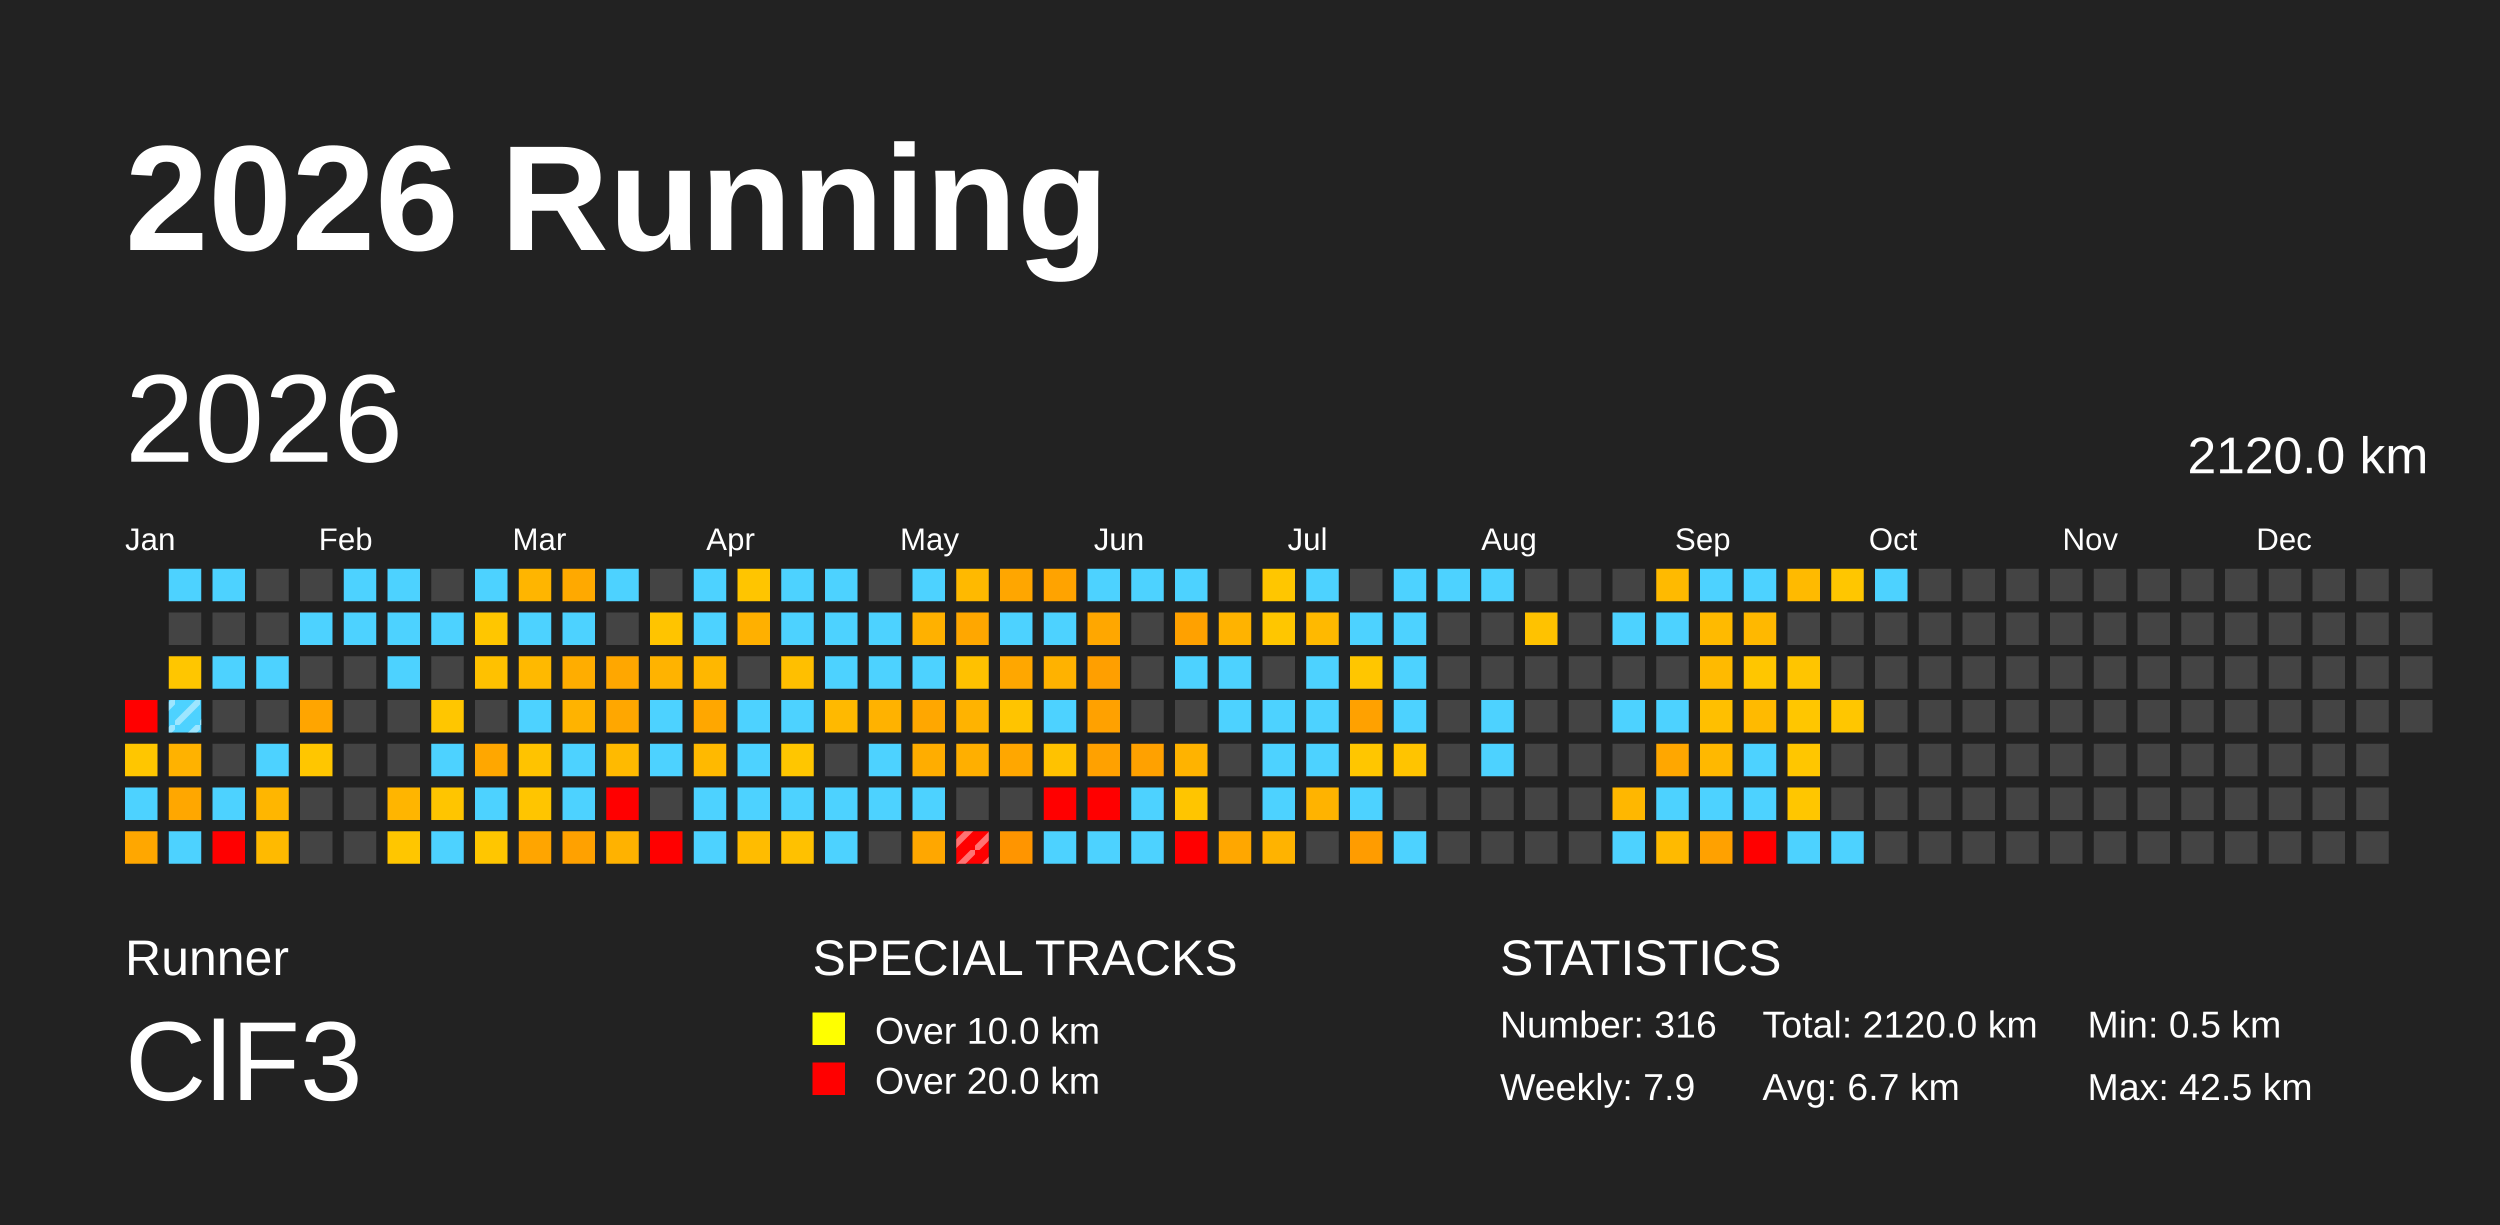
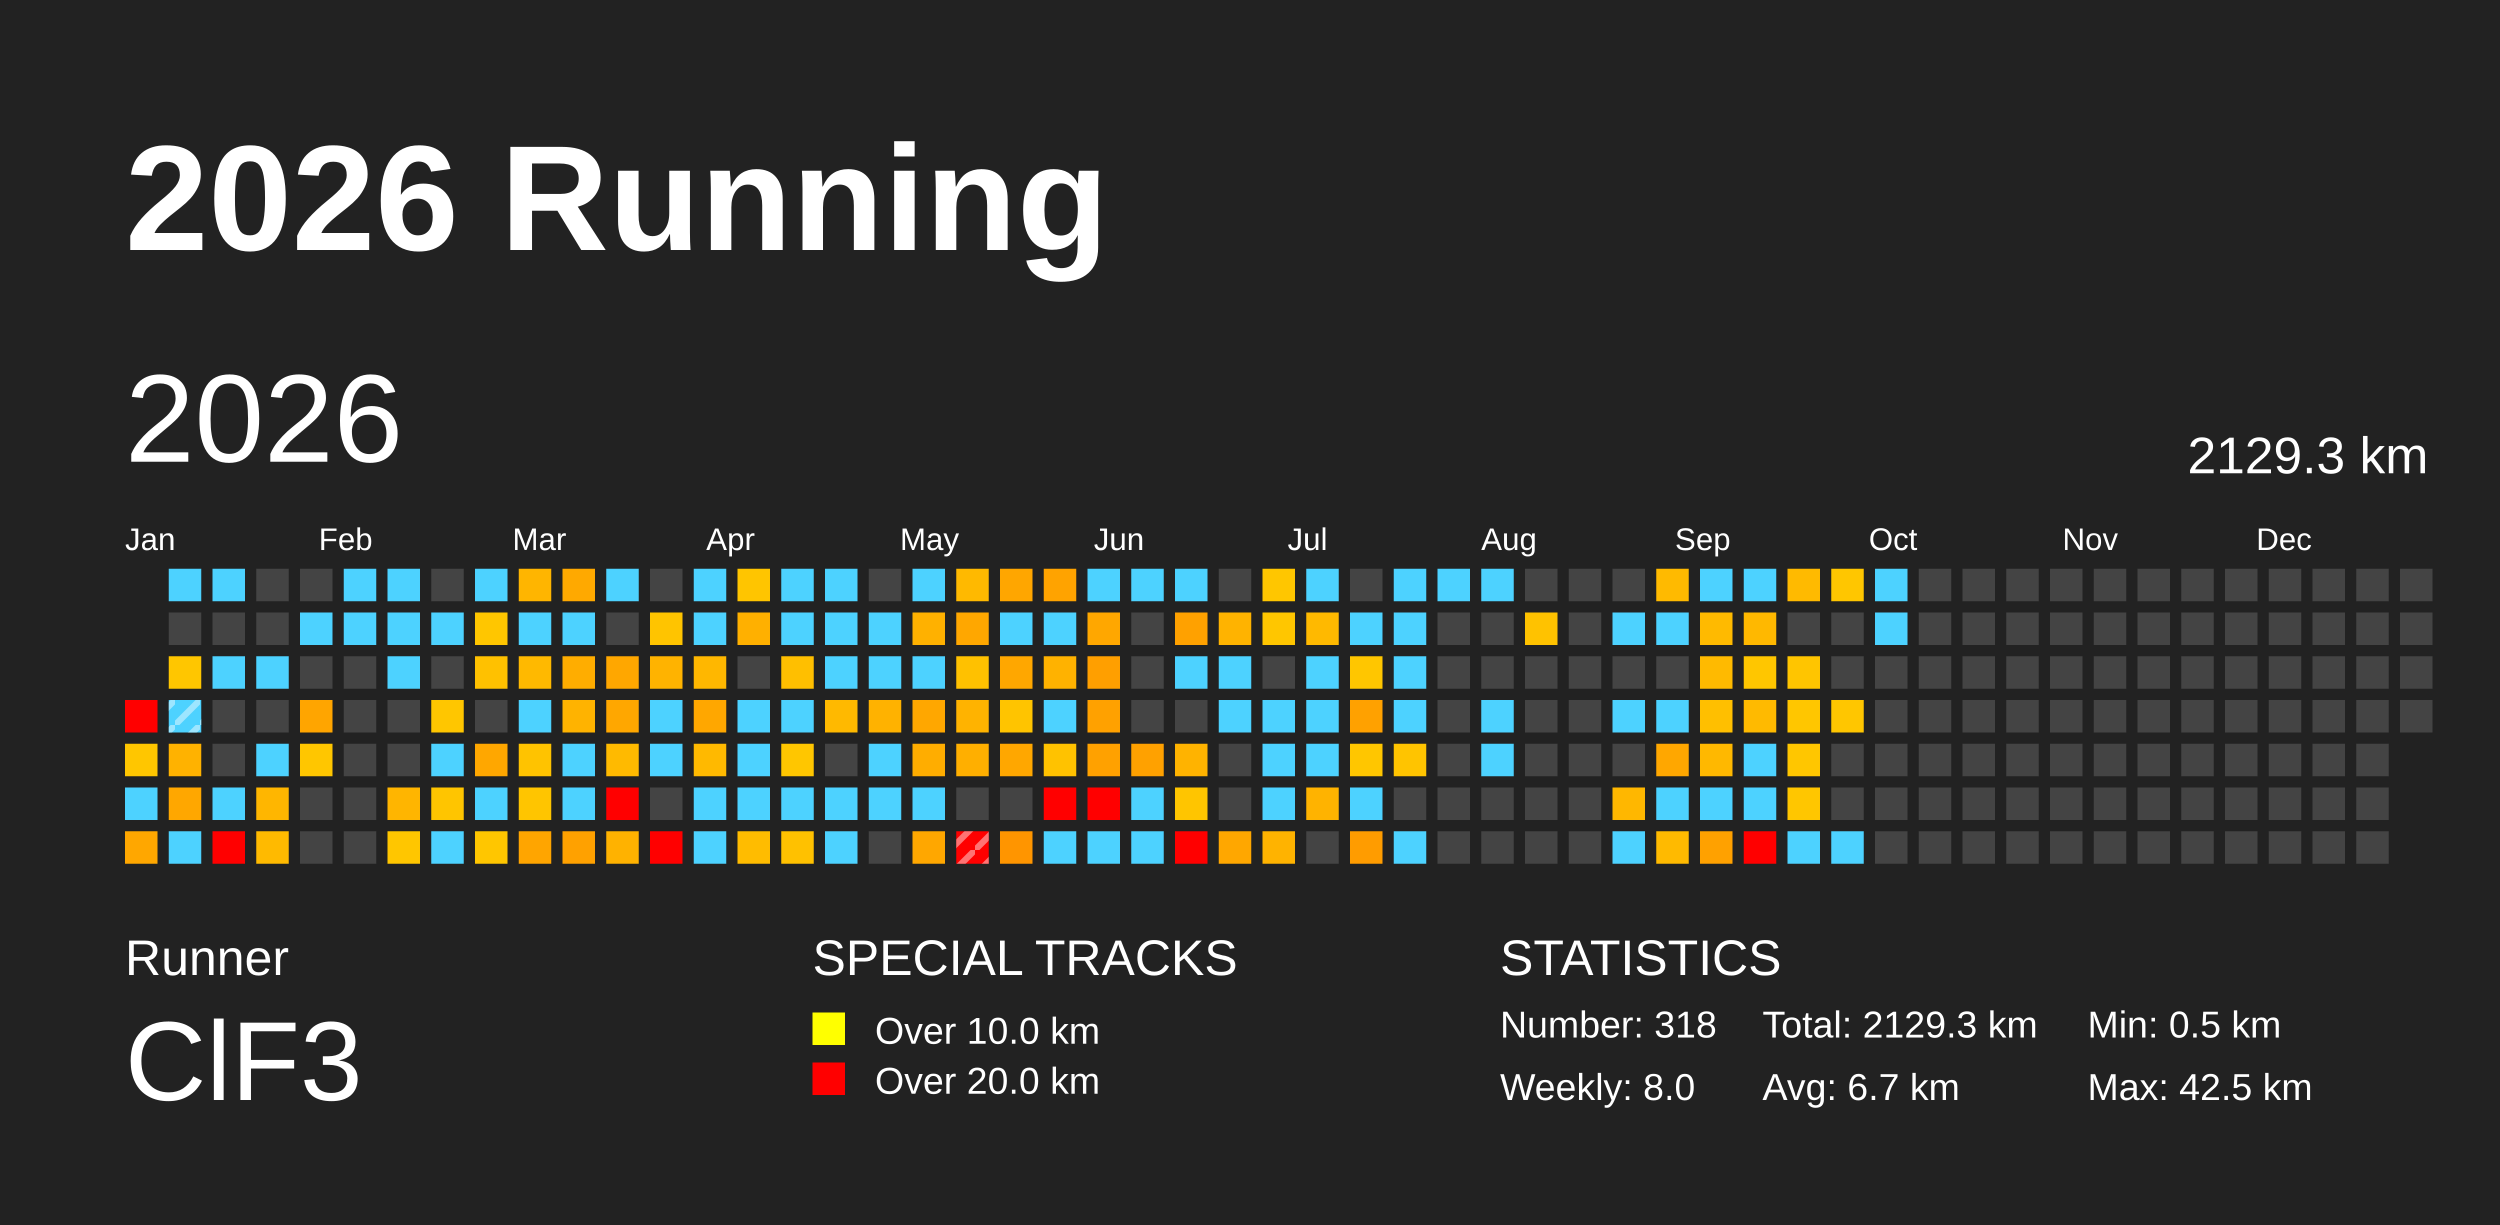
<svg xmlns="http://www.w3.org/2000/svg" baseProfile="full" height="98mm" version="1.1" viewBox="0,0,200,98" width="200mm">
  <defs>
    <pattern height="2" id="indoor-stripe" patternUnits="userSpaceOnUse" width="2">
      <line stroke="white" stroke-opacity="0.45" stroke-width="0.5" x1="0" x2="2" y1="2" y2="0" />
    </pattern>
  </defs>
  <rect fill="#222222" height="98" width="200" x="0" y="0" />
  <text fill="#FFFFFF" style="font-size:12px; font-family:Arial; font-weight:bold;" x="10" y="20">2026 Running</text>
  <text fill="#FFFFFF" style="font-size:4px; font-family:Arial" x="10" y="78">Runner</text>
  <text fill="#FFFFFF" style="font-size:9px; font-family:Arial" x="10" y="88">ClF3</text>
  <text fill="#FFFFFF" style="font-size:4px; font-family:Arial" x="65" y="78">SPECIAL TRACKS</text>
  <rect fill="yellow" height="2.6" width="2.6" x="65" y="81" />
  <text fill="#FFFFFF" style="font-size:3px; font-family:Arial" x="70" y="83.5">Over 10.0 km</text>
  <rect fill="red" height="2.6" width="2.6" x="65" y="85" />
  <text fill="#FFFFFF" style="font-size:3px; font-family:Arial" x="70" y="87.5">Over 20.0 km</text>
  <text fill="#FFFFFF" style="font-size:4px; font-family:Arial" x="120" y="78">STATISTICS</text>
-   <text fill="#FFFFFF" style="font-size:3px; font-family:Arial" x="120" y="83">Number: 316</text>
-   <text fill="#FFFFFF" style="font-size:3px; font-family:Arial" x="120" y="88">Weekly: 7.9</text>
-   <text fill="#FFFFFF" style="font-size:3px; font-family:Arial" x="141" y="83">Total: 2120.0 km</text>
+   <text fill="#FFFFFF" style="font-size:3px; font-family:Arial" x="120" y="83">Number: 318</text>
+   <text fill="#FFFFFF" style="font-size:3px; font-family:Arial" x="120" y="88">Weekly: 8.0</text>
+   <text fill="#FFFFFF" style="font-size:3px; font-family:Arial" x="141" y="83">Total: 2129.3 km</text>
  <text fill="#FFFFFF" style="font-size:3px; font-family:Arial" x="141" y="88">Avg: 6.7 km</text>
  <text fill="#FFFFFF" style="font-size:3px; font-family:Arial" x="167" y="83">Min: 0.5 km</text>
  <text fill="#FFFFFF" style="font-size:3px; font-family:Arial" x="167" y="88">Max: 42.5 km</text>
  <text dominant-baseline="hanging" fill="#FFFFFF" style="font-size:10.0px; font-family:Arial;" x="10" y="30">2026</text>
-   <text dominant-baseline="hanging" fill="#FFFFFF" style="font-size:4.125px; font-family:Arial;" x="175" y="35">2120.0 km</text>
+   <text dominant-baseline="hanging" fill="#FFFFFF" style="font-size:4.125px; font-family:Arial;" x="175" y="35">2129.3 km</text>
  <text fill="#FFFFFF" style="font-size:2.5px; font-family:Arial" x="10.0" y="44">Jan</text>
  <text fill="#FFFFFF" style="font-size:2.5px; font-family:Arial" x="25.5" y="44">Feb</text>
  <text fill="#FFFFFF" style="font-size:2.5px; font-family:Arial" x="41.0" y="44">Mar</text>
  <text fill="#FFFFFF" style="font-size:2.5px; font-family:Arial" x="56.5" y="44">Apr</text>
  <text fill="#FFFFFF" style="font-size:2.5px; font-family:Arial" x="72.0" y="44">May</text>
  <text fill="#FFFFFF" style="font-size:2.5px; font-family:Arial" x="87.5" y="44">Jun</text>
  <text fill="#FFFFFF" style="font-size:2.5px; font-family:Arial" x="103.0" y="44">Jul</text>
  <text fill="#FFFFFF" style="font-size:2.5px; font-family:Arial" x="118.5" y="44">Aug</text>
  <text fill="#FFFFFF" style="font-size:2.5px; font-family:Arial" x="134.0" y="44">Sep</text>
  <text fill="#FFFFFF" style="font-size:2.5px; font-family:Arial" x="149.5" y="44">Oct</text>
  <text fill="#FFFFFF" style="font-size:2.5px; font-family:Arial" x="165.0" y="44">Nov</text>
  <text fill="#FFFFFF" style="font-size:2.5px; font-family:Arial" x="180.5" y="44">Dec</text>
  <rect fill="red" height="2.6" width="2.6" x="10.0" y="56.0" />
  <rect fill="#ffc600" height="2.6" width="2.6" x="10.0" y="59.5" />
  <rect fill="#4dd2ff" height="2.6" width="2.6" x="10.0" y="63.0" />
  <rect fill="#ffa700" height="2.6" width="2.6" x="10.0" y="66.5" />
  <rect fill="#4dd2ff" height="2.6" width="2.6" x="13.5" y="45.5" />
  <rect fill="#444444" height="2.6" width="2.6" x="13.5" y="49.0" />
  <rect fill="#ffc600" height="2.6" width="2.6" x="13.5" y="52.5" />
  <rect fill="#4dd2ff" height="2.6" width="2.6" x="13.5" y="56.0" />
  <rect fill="url(#indoor-stripe)" height="2.6" style="pointer-events: none;" width="2.6" x="13.5" y="56.0" />
  <rect fill="#ffb200" height="2.6" width="2.6" x="13.5" y="59.5" />
  <rect fill="#ffa700" height="2.6" width="2.6" x="13.5" y="63.0" />
  <rect fill="#4dd2ff" height="2.6" width="2.6" x="13.5" y="66.5" />
  <rect fill="#4dd2ff" height="2.6" width="2.6" x="17.0" y="45.5" />
  <rect fill="#444444" height="2.6" width="2.6" x="17.0" y="49.0" />
  <rect fill="#4dd2ff" height="2.6" width="2.6" x="17.0" y="52.5" />
  <rect fill="#444444" height="2.6" width="2.6" x="17.0" y="56.0" />
  <rect fill="#444444" height="2.6" width="2.6" x="17.0" y="59.5" />
  <rect fill="#4dd2ff" height="2.6" width="2.6" x="17.0" y="63.0" />
  <rect fill="red" height="2.6" width="2.6" x="17.0" y="66.5" />
  <rect fill="#444444" height="2.6" width="2.6" x="20.5" y="45.5" />
  <rect fill="#444444" height="2.6" width="2.6" x="20.5" y="49.0" />
  <rect fill="#4dd2ff" height="2.6" width="2.6" x="20.5" y="52.5" />
  <rect fill="#444444" height="2.6" width="2.6" x="20.5" y="56.0" />
  <rect fill="#4dd2ff" height="2.6" width="2.6" x="20.5" y="59.5" />
  <rect fill="#ffb600" height="2.6" width="2.6" x="20.5" y="63.0" />
  <rect fill="#ffba00" height="2.6" width="2.6" x="20.5" y="66.5" />
  <rect fill="#444444" height="2.6" width="2.6" x="24.0" y="45.5" />
  <rect fill="#4dd2ff" height="2.6" width="2.6" x="24.0" y="49.0" />
  <rect fill="#444444" height="2.6" width="2.6" x="24.0" y="52.5" />
  <rect fill="#ffa500" height="2.6" width="2.6" x="24.0" y="56.0" />
  <rect fill="#ffc600" height="2.6" width="2.6" x="24.0" y="59.5" />
  <rect fill="#444444" height="2.6" width="2.6" x="24.0" y="63.0" />
  <rect fill="#444444" height="2.6" width="2.6" x="24.0" y="66.5" />
  <rect fill="#4dd2ff" height="2.6" width="2.6" x="27.5" y="45.5" />
  <rect fill="#4dd2ff" height="2.6" width="2.6" x="27.5" y="49.0" />
  <rect fill="#444444" height="2.6" width="2.6" x="27.5" y="52.5" />
  <rect fill="#444444" height="2.6" width="2.6" x="27.5" y="56.0" />
  <rect fill="#444444" height="2.6" width="2.6" x="27.5" y="59.5" />
  <rect fill="#444444" height="2.6" width="2.6" x="27.5" y="63.0" />
  <rect fill="#444444" height="2.6" width="2.6" x="27.5" y="66.5" />
  <rect fill="#4dd2ff" height="2.6" width="2.6" x="31.0" y="45.5" />
  <rect fill="#4dd2ff" height="2.6" width="2.6" x="31.0" y="49.0" />
  <rect fill="#4dd2ff" height="2.6" width="2.6" x="31.0" y="52.5" />
  <rect fill="#444444" height="2.6" width="2.6" x="31.0" y="56.0" />
  <rect fill="#444444" height="2.6" width="2.6" x="31.0" y="59.5" />
  <rect fill="#ffb500" height="2.6" width="2.6" x="31.0" y="63.0" />
  <rect fill="#ffc600" height="2.6" width="2.6" x="31.0" y="66.5" />
  <rect fill="#444444" height="2.6" width="2.6" x="34.5" y="45.5" />
  <rect fill="#4dd2ff" height="2.6" width="2.6" x="34.5" y="49.0" />
  <rect fill="#444444" height="2.6" width="2.6" x="34.5" y="52.5" />
  <rect fill="#ffc600" height="2.6" width="2.6" x="34.5" y="56.0" />
  <rect fill="#4dd2ff" height="2.6" width="2.6" x="34.5" y="59.5" />
  <rect fill="#ffc500" height="2.6" width="2.6" x="34.5" y="63.0" />
  <rect fill="#4dd2ff" height="2.6" width="2.6" x="34.5" y="66.5" />
  <rect fill="#4dd2ff" height="2.6" width="2.6" x="38.0" y="45.5" />
  <rect fill="#ffc600" height="2.6" width="2.6" x="38.0" y="49.0" />
  <rect fill="#ffc100" height="2.6" width="2.6" x="38.0" y="52.5" />
  <rect fill="#444444" height="2.6" width="2.6" x="38.0" y="56.0" />
  <rect fill="#ffa700" height="2.6" width="2.6" x="38.0" y="59.5" />
  <rect fill="#4dd2ff" height="2.6" width="2.6" x="38.0" y="63.0" />
  <rect fill="#ffc600" height="2.6" width="2.6" x="38.0" y="66.5" />
  <rect fill="#ffb500" height="2.6" width="2.6" x="41.5" y="45.5" />
  <rect fill="#4dd2ff" height="2.6" width="2.6" x="41.5" y="49.0" />
  <rect fill="#ffb900" height="2.6" width="2.6" x="41.5" y="52.5" />
  <rect fill="#4dd2ff" height="2.6" width="2.6" x="41.5" y="56.0" />
  <rect fill="#ffc300" height="2.6" width="2.6" x="41.5" y="59.5" />
  <rect fill="#ffc500" height="2.6" width="2.6" x="41.5" y="63.0" />
  <rect fill="#ffa500" height="2.6" width="2.6" x="41.5" y="66.5" />
  <rect fill="#ffa900" height="2.6" width="2.6" x="45.0" y="45.5" />
  <rect fill="#4dd2ff" height="2.6" width="2.6" x="45.0" y="49.0" />
  <rect fill="#ffad00" height="2.6" width="2.6" x="45.0" y="52.5" />
  <rect fill="#ffb300" height="2.6" width="2.6" x="45.0" y="56.0" />
  <rect fill="#4dd2ff" height="2.6" width="2.6" x="45.0" y="59.5" />
  <rect fill="#4dd2ff" height="2.6" width="2.6" x="45.0" y="63.0" />
  <rect fill="#ffa100" height="2.6" width="2.6" x="45.0" y="66.5" />
  <rect fill="#4dd2ff" height="2.6" width="2.6" x="48.5" y="45.5" />
  <rect fill="#444444" height="2.6" width="2.6" x="48.5" y="49.0" />
  <rect fill="#ffa700" height="2.6" width="2.6" x="48.5" y="52.5" />
  <rect fill="#ffa700" height="2.6" width="2.6" x="48.5" y="56.0" />
  <rect fill="#ffba00" height="2.6" width="2.6" x="48.5" y="59.5" />
  <rect fill="red" height="2.6" width="2.6" x="48.5" y="63.0" />
  <rect fill="#ffb200" height="2.6" width="2.6" x="48.5" y="66.5" />
  <rect fill="#444444" height="2.6" width="2.6" x="52.0" y="45.5" />
  <rect fill="#ffc400" height="2.6" width="2.6" x="52.0" y="49.0" />
  <rect fill="#ffb300" height="2.6" width="2.6" x="52.0" y="52.5" />
  <rect fill="#4dd2ff" height="2.6" width="2.6" x="52.0" y="56.0" />
  <rect fill="#4dd2ff" height="2.6" width="2.6" x="52.0" y="59.5" />
  <rect fill="#444444" height="2.6" width="2.6" x="52.0" y="63.0" />
  <rect fill="red" height="2.6" width="2.6" x="52.0" y="66.5" />
  <rect fill="#4dd2ff" height="2.6" width="2.6" x="55.5" y="45.5" />
  <rect fill="#4dd2ff" height="2.6" width="2.6" x="55.5" y="49.0" />
  <rect fill="#ffb700" height="2.6" width="2.6" x="55.5" y="52.5" />
  <rect fill="#ffa700" height="2.6" width="2.6" x="55.5" y="56.0" />
  <rect fill="#ffb900" height="2.6" width="2.6" x="55.5" y="59.5" />
  <rect fill="#4dd2ff" height="2.6" width="2.6" x="55.5" y="63.0" />
  <rect fill="#4dd2ff" height="2.6" width="2.6" x="55.5" y="66.5" />
  <rect fill="#ffc500" height="2.6" width="2.6" x="59.0" y="45.5" />
  <rect fill="#ffb000" height="2.6" width="2.6" x="59.0" y="49.0" />
  <rect fill="#444444" height="2.6" width="2.6" x="59.0" y="52.5" />
  <rect fill="#4dd2ff" height="2.6" width="2.6" x="59.0" y="56.0" />
  <rect fill="#4dd2ff" height="2.6" width="2.6" x="59.0" y="59.5" />
  <rect fill="#4dd2ff" height="2.6" width="2.6" x="59.0" y="63.0" />
  <rect fill="#ffbc00" height="2.6" width="2.6" x="59.0" y="66.5" />
  <rect fill="#4dd2ff" height="2.6" width="2.6" x="62.5" y="45.5" />
  <rect fill="#4dd2ff" height="2.6" width="2.6" x="62.5" y="49.0" />
  <rect fill="#ffbf00" height="2.6" width="2.6" x="62.5" y="52.5" />
  <rect fill="#4dd2ff" height="2.6" width="2.6" x="62.5" y="56.0" />
  <rect fill="#ffc600" height="2.6" width="2.6" x="62.5" y="59.5" />
  <rect fill="#4dd2ff" height="2.6" width="2.6" x="62.5" y="63.0" />
  <rect fill="#ffc100" height="2.6" width="2.6" x="62.5" y="66.5" />
  <rect fill="#4dd2ff" height="2.6" width="2.6" x="66.0" y="45.5" />
  <rect fill="#4dd2ff" height="2.6" width="2.6" x="66.0" y="49.0" />
  <rect fill="#4dd2ff" height="2.6" width="2.6" x="66.0" y="52.5" />
  <rect fill="#ffb900" height="2.6" width="2.6" x="66.0" y="56.0" />
  <rect fill="#444444" height="2.6" width="2.6" x="66.0" y="59.5" />
  <rect fill="#4dd2ff" height="2.6" width="2.6" x="66.0" y="63.0" />
  <rect fill="#4dd2ff" height="2.6" width="2.6" x="66.0" y="66.5" />
  <rect fill="#444444" height="2.6" width="2.6" x="69.5" y="45.5" />
  <rect fill="#4dd2ff" height="2.6" width="2.6" x="69.5" y="49.0" />
  <rect fill="#4dd2ff" height="2.6" width="2.6" x="69.5" y="52.5" />
  <rect fill="#ffb200" height="2.6" width="2.6" x="69.5" y="56.0" />
  <rect fill="#4dd2ff" height="2.6" width="2.6" x="69.5" y="59.5" />
  <rect fill="#4dd2ff" height="2.6" width="2.6" x="69.5" y="63.0" />
  <rect fill="#444444" height="2.6" width="2.6" x="69.5" y="66.5" />
  <rect fill="#4dd2ff" height="2.6" width="2.6" x="73.0" y="45.5" />
  <rect fill="#ffb100" height="2.6" width="2.6" x="73.0" y="49.0" />
  <rect fill="#4dd2ff" height="2.6" width="2.6" x="73.0" y="52.5" />
  <rect fill="#ffa700" height="2.6" width="2.6" x="73.0" y="56.0" />
  <rect fill="#ffad00" height="2.6" width="2.6" x="73.0" y="59.5" />
  <rect fill="#4dd2ff" height="2.6" width="2.6" x="73.0" y="63.0" />
  <rect fill="#ffa700" height="2.6" width="2.6" x="73.0" y="66.5" />
  <rect fill="#ffb900" height="2.6" width="2.6" x="76.5" y="45.5" />
  <rect fill="#ffa700" height="2.6" width="2.6" x="76.5" y="49.0" />
  <rect fill="#ffc100" height="2.6" width="2.6" x="76.5" y="52.5" />
  <rect fill="#ffb300" height="2.6" width="2.6" x="76.5" y="56.0" />
  <rect fill="#ffaf00" height="2.6" width="2.6" x="76.5" y="59.5" />
  <rect fill="#444444" height="2.6" width="2.6" x="76.5" y="63.0" />
  <rect fill="red" height="2.6" width="2.6" x="76.5" y="66.5" />
  <rect fill="url(#indoor-stripe)" height="2.6" style="pointer-events: none;" width="2.6" x="76.5" y="66.5" />
  <rect fill="#ffa600" height="2.6" width="2.6" x="80.0" y="45.5" />
  <rect fill="#4dd2ff" height="2.6" width="2.6" x="80.0" y="49.0" />
  <rect fill="#ffa700" height="2.6" width="2.6" x="80.0" y="52.5" />
  <rect fill="#ffc400" height="2.6" width="2.6" x="80.0" y="56.0" />
  <rect fill="#ffa700" height="2.6" width="2.6" x="80.0" y="59.5" />
  <rect fill="#444444" height="2.6" width="2.6" x="80.0" y="63.0" />
  <rect fill="#ff9500" height="2.6" width="2.6" x="80.0" y="66.5" />
  <rect fill="#ffa300" height="2.6" width="2.6" x="83.5" y="45.5" />
  <rect fill="#4dd2ff" height="2.6" width="2.6" x="83.5" y="49.0" />
  <rect fill="#ffb200" height="2.6" width="2.6" x="83.5" y="52.5" />
  <rect fill="#4dd2ff" height="2.6" width="2.6" x="83.5" y="56.0" />
  <rect fill="#ffc200" height="2.6" width="2.6" x="83.5" y="59.5" />
  <rect fill="red" height="2.6" width="2.6" x="83.5" y="63.0" />
  <rect fill="#4dd2ff" height="2.6" width="2.6" x="83.5" y="66.5" />
  <rect fill="#4dd2ff" height="2.6" width="2.6" x="87.0" y="45.5" />
  <rect fill="#ffa700" height="2.6" width="2.6" x="87.0" y="49.0" />
  <rect fill="#ff9f00" height="2.6" width="2.6" x="87.0" y="52.5" />
  <rect fill="#ffa100" height="2.6" width="2.6" x="87.0" y="56.0" />
  <rect fill="#ffa100" height="2.6" width="2.6" x="87.0" y="59.5" />
  <rect fill="red" height="2.6" width="2.6" x="87.0" y="63.0" />
  <rect fill="#4dd2ff" height="2.6" width="2.6" x="87.0" y="66.5" />
  <rect fill="#4dd2ff" height="2.6" width="2.6" x="90.5" y="45.5" />
  <rect fill="#444444" height="2.6" width="2.6" x="90.5" y="49.0" />
  <rect fill="#444444" height="2.6" width="2.6" x="90.5" y="52.5" />
  <rect fill="#444444" height="2.6" width="2.6" x="90.5" y="56.0" />
  <rect fill="#ffa100" height="2.6" width="2.6" x="90.5" y="59.5" />
  <rect fill="#4dd2ff" height="2.6" width="2.6" x="90.5" y="63.0" />
  <rect fill="#4dd2ff" height="2.6" width="2.6" x="90.5" y="66.5" />
  <rect fill="#4dd2ff" height="2.6" width="2.6" x="94.0" y="45.5" />
  <rect fill="#ffa100" height="2.6" width="2.6" x="94.0" y="49.0" />
  <rect fill="#4dd2ff" height="2.6" width="2.6" x="94.0" y="52.5" />
  <rect fill="#444444" height="2.6" width="2.6" x="94.0" y="56.0" />
  <rect fill="#ffb300" height="2.6" width="2.6" x="94.0" y="59.5" />
  <rect fill="#ffc500" height="2.6" width="2.6" x="94.0" y="63.0" />
  <rect fill="red" height="2.6" width="2.6" x="94.0" y="66.5" />
  <rect fill="#444444" height="2.6" width="2.6" x="97.5" y="45.5" />
  <rect fill="#ffb300" height="2.6" width="2.6" x="97.5" y="49.0" />
  <rect fill="#4dd2ff" height="2.6" width="2.6" x="97.5" y="52.5" />
  <rect fill="#4dd2ff" height="2.6" width="2.6" x="97.5" y="56.0" />
  <rect fill="#444444" height="2.6" width="2.6" x="97.5" y="59.5" />
  <rect fill="#444444" height="2.6" width="2.6" x="97.5" y="63.0" />
  <rect fill="#ffa700" height="2.6" width="2.6" x="97.5" y="66.5" />
  <rect fill="#ffc600" height="2.6" width="2.6" x="101.0" y="45.5" />
  <rect fill="#ffc600" height="2.6" width="2.6" x="101.0" y="49.0" />
  <rect fill="#444444" height="2.6" width="2.6" x="101.0" y="52.5" />
  <rect fill="#4dd2ff" height="2.6" width="2.6" x="101.0" y="56.0" />
  <rect fill="#4dd2ff" height="2.6" width="2.6" x="101.0" y="59.5" />
  <rect fill="#4dd2ff" height="2.6" width="2.6" x="101.0" y="63.0" />
  <rect fill="#ffb300" height="2.6" width="2.6" x="101.0" y="66.5" />
  <rect fill="#4dd2ff" height="2.6" width="2.6" x="104.5" y="45.5" />
  <rect fill="#ffb900" height="2.6" width="2.6" x="104.5" y="49.0" />
  <rect fill="#4dd2ff" height="2.6" width="2.6" x="104.5" y="52.5" />
  <rect fill="#4dd2ff" height="2.6" width="2.6" x="104.5" y="56.0" />
  <rect fill="#4dd2ff" height="2.6" width="2.6" x="104.5" y="59.5" />
  <rect fill="#ffb300" height="2.6" width="2.6" x="104.5" y="63.0" />
  <rect fill="#444444" height="2.6" width="2.6" x="104.5" y="66.5" />
  <rect fill="#444444" height="2.6" width="2.6" x="108.0" y="45.5" />
  <rect fill="#4dd2ff" height="2.6" width="2.6" x="108.0" y="49.0" />
  <rect fill="#ffc600" height="2.6" width="2.6" x="108.0" y="52.5" />
  <rect fill="#ffa100" height="2.6" width="2.6" x="108.0" y="56.0" />
  <rect fill="#ffc600" height="2.6" width="2.6" x="108.0" y="59.5" />
  <rect fill="#4dd2ff" height="2.6" width="2.6" x="108.0" y="63.0" />
  <rect fill="#ff9c00" height="2.6" width="2.6" x="108.0" y="66.5" />
  <rect fill="#4dd2ff" height="2.6" width="2.6" x="111.5" y="45.5" />
  <rect fill="#4dd2ff" height="2.6" width="2.6" x="111.5" y="49.0" />
  <rect fill="#4dd2ff" height="2.6" width="2.6" x="111.5" y="52.5" />
  <rect fill="#4dd2ff" height="2.6" width="2.6" x="111.5" y="56.0" />
  <rect fill="#ffc400" height="2.6" width="2.6" x="111.5" y="59.5" />
  <rect fill="#444444" height="2.6" width="2.6" x="111.5" y="63.0" />
  <rect fill="#4dd2ff" height="2.6" width="2.6" x="111.5" y="66.5" />
  <rect fill="#4dd2ff" height="2.6" width="2.6" x="115.0" y="45.5" />
  <rect fill="#444444" height="2.6" width="2.6" x="115.0" y="49.0" />
  <rect fill="#444444" height="2.6" width="2.6" x="115.0" y="52.5" />
  <rect fill="#444444" height="2.6" width="2.6" x="115.0" y="56.0" />
  <rect fill="#444444" height="2.6" width="2.6" x="115.0" y="59.5" />
  <rect fill="#444444" height="2.6" width="2.6" x="115.0" y="63.0" />
  <rect fill="#444444" height="2.6" width="2.6" x="115.0" y="66.5" />
  <rect fill="#4dd2ff" height="2.6" width="2.6" x="118.5" y="45.5" />
  <rect fill="#444444" height="2.6" width="2.6" x="118.5" y="49.0" />
  <rect fill="#444444" height="2.6" width="2.6" x="118.5" y="52.5" />
  <rect fill="#4dd2ff" height="2.6" width="2.6" x="118.5" y="56.0" />
  <rect fill="#4dd2ff" height="2.6" width="2.6" x="118.5" y="59.5" />
  <rect fill="#444444" height="2.6" width="2.6" x="118.5" y="63.0" />
  <rect fill="#444444" height="2.6" width="2.6" x="118.5" y="66.5" />
  <rect fill="#444444" height="2.6" width="2.6" x="122.0" y="45.5" />
  <rect fill="#ffc200" height="2.6" width="2.6" x="122.0" y="49.0" />
  <rect fill="#444444" height="2.6" width="2.6" x="122.0" y="52.5" />
  <rect fill="#444444" height="2.6" width="2.6" x="122.0" y="56.0" />
  <rect fill="#444444" height="2.6" width="2.6" x="122.0" y="59.5" />
  <rect fill="#444444" height="2.6" width="2.6" x="122.0" y="63.0" />
  <rect fill="#444444" height="2.6" width="2.6" x="122.0" y="66.5" />
  <rect fill="#444444" height="2.6" width="2.6" x="125.5" y="45.5" />
  <rect fill="#444444" height="2.6" width="2.6" x="125.5" y="49.0" />
  <rect fill="#444444" height="2.6" width="2.6" x="125.5" y="52.5" />
  <rect fill="#444444" height="2.6" width="2.6" x="125.5" y="56.0" />
  <rect fill="#444444" height="2.6" width="2.6" x="125.5" y="59.5" />
  <rect fill="#444444" height="2.6" width="2.6" x="125.5" y="63.0" />
  <rect fill="#444444" height="2.6" width="2.6" x="125.5" y="66.5" />
  <rect fill="#444444" height="2.6" width="2.6" x="129.0" y="45.5" />
  <rect fill="#4dd2ff" height="2.6" width="2.6" x="129.0" y="49.0" />
  <rect fill="#444444" height="2.6" width="2.6" x="129.0" y="52.5" />
  <rect fill="#4dd2ff" height="2.6" width="2.6" x="129.0" y="56.0" />
  <rect fill="#444444" height="2.6" width="2.6" x="129.0" y="59.5" />
  <rect fill="#ffb700" height="2.6" width="2.6" x="129.0" y="63.0" />
  <rect fill="#4dd2ff" height="2.6" width="2.6" x="129.0" y="66.5" />
  <rect fill="#ffba00" height="2.6" width="2.6" x="132.5" y="45.5" />
  <rect fill="#4dd2ff" height="2.6" width="2.6" x="132.5" y="49.0" />
  <rect fill="#444444" height="2.6" width="2.6" x="132.5" y="52.5" />
  <rect fill="#4dd2ff" height="2.6" width="2.6" x="132.5" y="56.0" />
  <rect fill="#ffa700" height="2.6" width="2.6" x="132.5" y="59.5" />
  <rect fill="#4dd2ff" height="2.6" width="2.6" x="132.5" y="63.0" />
  <rect fill="#ffba00" height="2.6" width="2.6" x="132.5" y="66.5" />
  <rect fill="#4dd2ff" height="2.6" width="2.6" x="136.0" y="45.5" />
  <rect fill="#ffba00" height="2.6" width="2.6" x="136.0" y="49.0" />
  <rect fill="#ffba00" height="2.6" width="2.6" x="136.0" y="52.5" />
  <rect fill="#ffbf00" height="2.6" width="2.6" x="136.0" y="56.0" />
  <rect fill="#ffb800" height="2.6" width="2.6" x="136.0" y="59.5" />
  <rect fill="#4dd2ff" height="2.6" width="2.6" x="136.0" y="63.0" />
  <rect fill="#ffa100" height="2.6" width="2.6" x="136.0" y="66.5" />
  <rect fill="#4dd2ff" height="2.6" width="2.6" x="139.5" y="45.5" />
  <rect fill="#ffb800" height="2.6" width="2.6" x="139.5" y="49.0" />
  <rect fill="#ffc600" height="2.6" width="2.6" x="139.5" y="52.5" />
  <rect fill="#ffba00" height="2.6" width="2.6" x="139.5" y="56.0" />
  <rect fill="#4dd2ff" height="2.6" width="2.6" x="139.5" y="59.5" />
  <rect fill="#4dd2ff" height="2.6" width="2.6" x="139.5" y="63.0" />
  <rect fill="red" height="2.6" width="2.6" x="139.5" y="66.5" />
  <rect fill="#ffba00" height="2.6" width="2.6" x="143.0" y="45.5" />
  <rect fill="#444444" height="2.6" width="2.6" x="143.0" y="49.0" />
  <rect fill="#ffc500" height="2.6" width="2.6" x="143.0" y="52.5" />
  <rect fill="#ffc600" height="2.6" width="2.6" x="143.0" y="56.0" />
  <rect fill="#ffc600" height="2.6" width="2.6" x="143.0" y="59.5" />
  <rect fill="#ffc600" height="2.6" width="2.6" x="143.0" y="63.0" />
  <rect fill="#4dd2ff" height="2.6" width="2.6" x="143.0" y="66.5" />
  <rect fill="#ffc600" height="2.6" width="2.6" x="146.5" y="45.5" />
  <rect fill="#444444" height="2.6" width="2.6" x="146.5" y="49.0" />
  <rect fill="#444444" height="2.6" width="2.6" x="146.5" y="52.5" />
  <rect fill="#ffc600" height="2.6" width="2.6" x="146.5" y="56.0" />
  <rect fill="#444444" height="2.6" width="2.6" x="146.5" y="59.5" />
  <rect fill="#444444" height="2.6" width="2.6" x="146.5" y="63.0" />
  <rect fill="#4dd2ff" height="2.6" width="2.6" x="146.5" y="66.5" />
  <rect fill="#4dd2ff" height="2.6" width="2.6" x="150.0" y="45.5" />
-   <rect fill="#444444" height="2.6" width="2.6" x="150.0" y="49.0" />
+   <rect fill="#4dd2ff" height="2.6" width="2.6" x="150.0" y="49.0" />
  <rect fill="#444444" height="2.6" width="2.6" x="150.0" y="52.5" />
  <rect fill="#444444" height="2.6" width="2.6" x="150.0" y="56.0" />
  <rect fill="#444444" height="2.6" width="2.6" x="150.0" y="59.5" />
  <rect fill="#444444" height="2.6" width="2.6" x="150.0" y="63.0" />
  <rect fill="#444444" height="2.6" width="2.6" x="150.0" y="66.5" />
  <rect fill="#444444" height="2.6" width="2.6" x="153.5" y="45.5" />
  <rect fill="#444444" height="2.6" width="2.6" x="153.5" y="49.0" />
  <rect fill="#444444" height="2.6" width="2.6" x="153.5" y="52.5" />
  <rect fill="#444444" height="2.6" width="2.6" x="153.5" y="56.0" />
  <rect fill="#444444" height="2.6" width="2.6" x="153.5" y="59.5" />
  <rect fill="#444444" height="2.6" width="2.6" x="153.5" y="63.0" />
  <rect fill="#444444" height="2.6" width="2.6" x="153.5" y="66.5" />
  <rect fill="#444444" height="2.6" width="2.6" x="157.0" y="45.5" />
  <rect fill="#444444" height="2.6" width="2.6" x="157.0" y="49.0" />
  <rect fill="#444444" height="2.6" width="2.6" x="157.0" y="52.5" />
  <rect fill="#444444" height="2.6" width="2.6" x="157.0" y="56.0" />
  <rect fill="#444444" height="2.6" width="2.6" x="157.0" y="59.5" />
  <rect fill="#444444" height="2.6" width="2.6" x="157.0" y="63.0" />
  <rect fill="#444444" height="2.6" width="2.6" x="157.0" y="66.5" />
  <rect fill="#444444" height="2.6" width="2.6" x="160.5" y="45.5" />
  <rect fill="#444444" height="2.6" width="2.6" x="160.5" y="49.0" />
  <rect fill="#444444" height="2.6" width="2.6" x="160.5" y="52.5" />
  <rect fill="#444444" height="2.6" width="2.6" x="160.5" y="56.0" />
  <rect fill="#444444" height="2.6" width="2.6" x="160.5" y="59.5" />
  <rect fill="#444444" height="2.6" width="2.6" x="160.5" y="63.0" />
  <rect fill="#444444" height="2.6" width="2.6" x="160.5" y="66.5" />
  <rect fill="#444444" height="2.6" width="2.6" x="164.0" y="45.5" />
  <rect fill="#444444" height="2.6" width="2.6" x="164.0" y="49.0" />
  <rect fill="#444444" height="2.6" width="2.6" x="164.0" y="52.5" />
  <rect fill="#444444" height="2.6" width="2.6" x="164.0" y="56.0" />
  <rect fill="#444444" height="2.6" width="2.6" x="164.0" y="59.5" />
  <rect fill="#444444" height="2.6" width="2.6" x="164.0" y="63.0" />
  <rect fill="#444444" height="2.6" width="2.6" x="164.0" y="66.5" />
  <rect fill="#444444" height="2.6" width="2.6" x="167.5" y="45.5" />
  <rect fill="#444444" height="2.6" width="2.6" x="167.5" y="49.0" />
  <rect fill="#444444" height="2.6" width="2.6" x="167.5" y="52.5" />
  <rect fill="#444444" height="2.6" width="2.6" x="167.5" y="56.0" />
  <rect fill="#444444" height="2.6" width="2.6" x="167.5" y="59.5" />
  <rect fill="#444444" height="2.6" width="2.6" x="167.5" y="63.0" />
  <rect fill="#444444" height="2.6" width="2.6" x="167.5" y="66.5" />
  <rect fill="#444444" height="2.6" width="2.6" x="171.0" y="45.5" />
  <rect fill="#444444" height="2.6" width="2.6" x="171.0" y="49.0" />
  <rect fill="#444444" height="2.6" width="2.6" x="171.0" y="52.5" />
  <rect fill="#444444" height="2.6" width="2.6" x="171.0" y="56.0" />
  <rect fill="#444444" height="2.6" width="2.6" x="171.0" y="59.5" />
  <rect fill="#444444" height="2.6" width="2.6" x="171.0" y="63.0" />
  <rect fill="#444444" height="2.6" width="2.6" x="171.0" y="66.5" />
  <rect fill="#444444" height="2.6" width="2.6" x="174.5" y="45.5" />
  <rect fill="#444444" height="2.6" width="2.6" x="174.5" y="49.0" />
  <rect fill="#444444" height="2.6" width="2.6" x="174.5" y="52.5" />
  <rect fill="#444444" height="2.6" width="2.6" x="174.5" y="56.0" />
  <rect fill="#444444" height="2.6" width="2.6" x="174.5" y="59.5" />
  <rect fill="#444444" height="2.6" width="2.6" x="174.5" y="63.0" />
  <rect fill="#444444" height="2.6" width="2.6" x="174.5" y="66.5" />
  <rect fill="#444444" height="2.6" width="2.6" x="178.0" y="45.5" />
  <rect fill="#444444" height="2.6" width="2.6" x="178.0" y="49.0" />
  <rect fill="#444444" height="2.6" width="2.6" x="178.0" y="52.5" />
  <rect fill="#444444" height="2.6" width="2.6" x="178.0" y="56.0" />
  <rect fill="#444444" height="2.6" width="2.6" x="178.0" y="59.5" />
  <rect fill="#444444" height="2.6" width="2.6" x="178.0" y="63.0" />
  <rect fill="#444444" height="2.6" width="2.6" x="178.0" y="66.5" />
  <rect fill="#444444" height="2.6" width="2.6" x="181.5" y="45.5" />
  <rect fill="#444444" height="2.6" width="2.6" x="181.5" y="49.0" />
  <rect fill="#444444" height="2.6" width="2.6" x="181.5" y="52.5" />
  <rect fill="#444444" height="2.6" width="2.6" x="181.5" y="56.0" />
  <rect fill="#444444" height="2.6" width="2.6" x="181.5" y="59.5" />
  <rect fill="#444444" height="2.6" width="2.6" x="181.5" y="63.0" />
  <rect fill="#444444" height="2.6" width="2.6" x="181.5" y="66.5" />
  <rect fill="#444444" height="2.6" width="2.6" x="185.0" y="45.5" />
  <rect fill="#444444" height="2.6" width="2.6" x="185.0" y="49.0" />
  <rect fill="#444444" height="2.6" width="2.6" x="185.0" y="52.5" />
  <rect fill="#444444" height="2.6" width="2.6" x="185.0" y="56.0" />
  <rect fill="#444444" height="2.6" width="2.6" x="185.0" y="59.5" />
  <rect fill="#444444" height="2.6" width="2.6" x="185.0" y="63.0" />
  <rect fill="#444444" height="2.6" width="2.6" x="185.0" y="66.5" />
  <rect fill="#444444" height="2.6" width="2.6" x="188.5" y="45.5" />
  <rect fill="#444444" height="2.6" width="2.6" x="188.5" y="49.0" />
  <rect fill="#444444" height="2.6" width="2.6" x="188.5" y="52.5" />
  <rect fill="#444444" height="2.6" width="2.6" x="188.5" y="56.0" />
  <rect fill="#444444" height="2.6" width="2.6" x="188.5" y="59.5" />
  <rect fill="#444444" height="2.6" width="2.6" x="188.5" y="63.0" />
  <rect fill="#444444" height="2.6" width="2.6" x="188.5" y="66.5" />
  <rect fill="#444444" height="2.6" width="2.6" x="192.0" y="45.5" />
  <rect fill="#444444" height="2.6" width="2.6" x="192.0" y="49.0" />
  <rect fill="#444444" height="2.6" width="2.6" x="192.0" y="52.5" />
  <rect fill="#444444" height="2.6" width="2.6" x="192.0" y="56.0" />
</svg>
